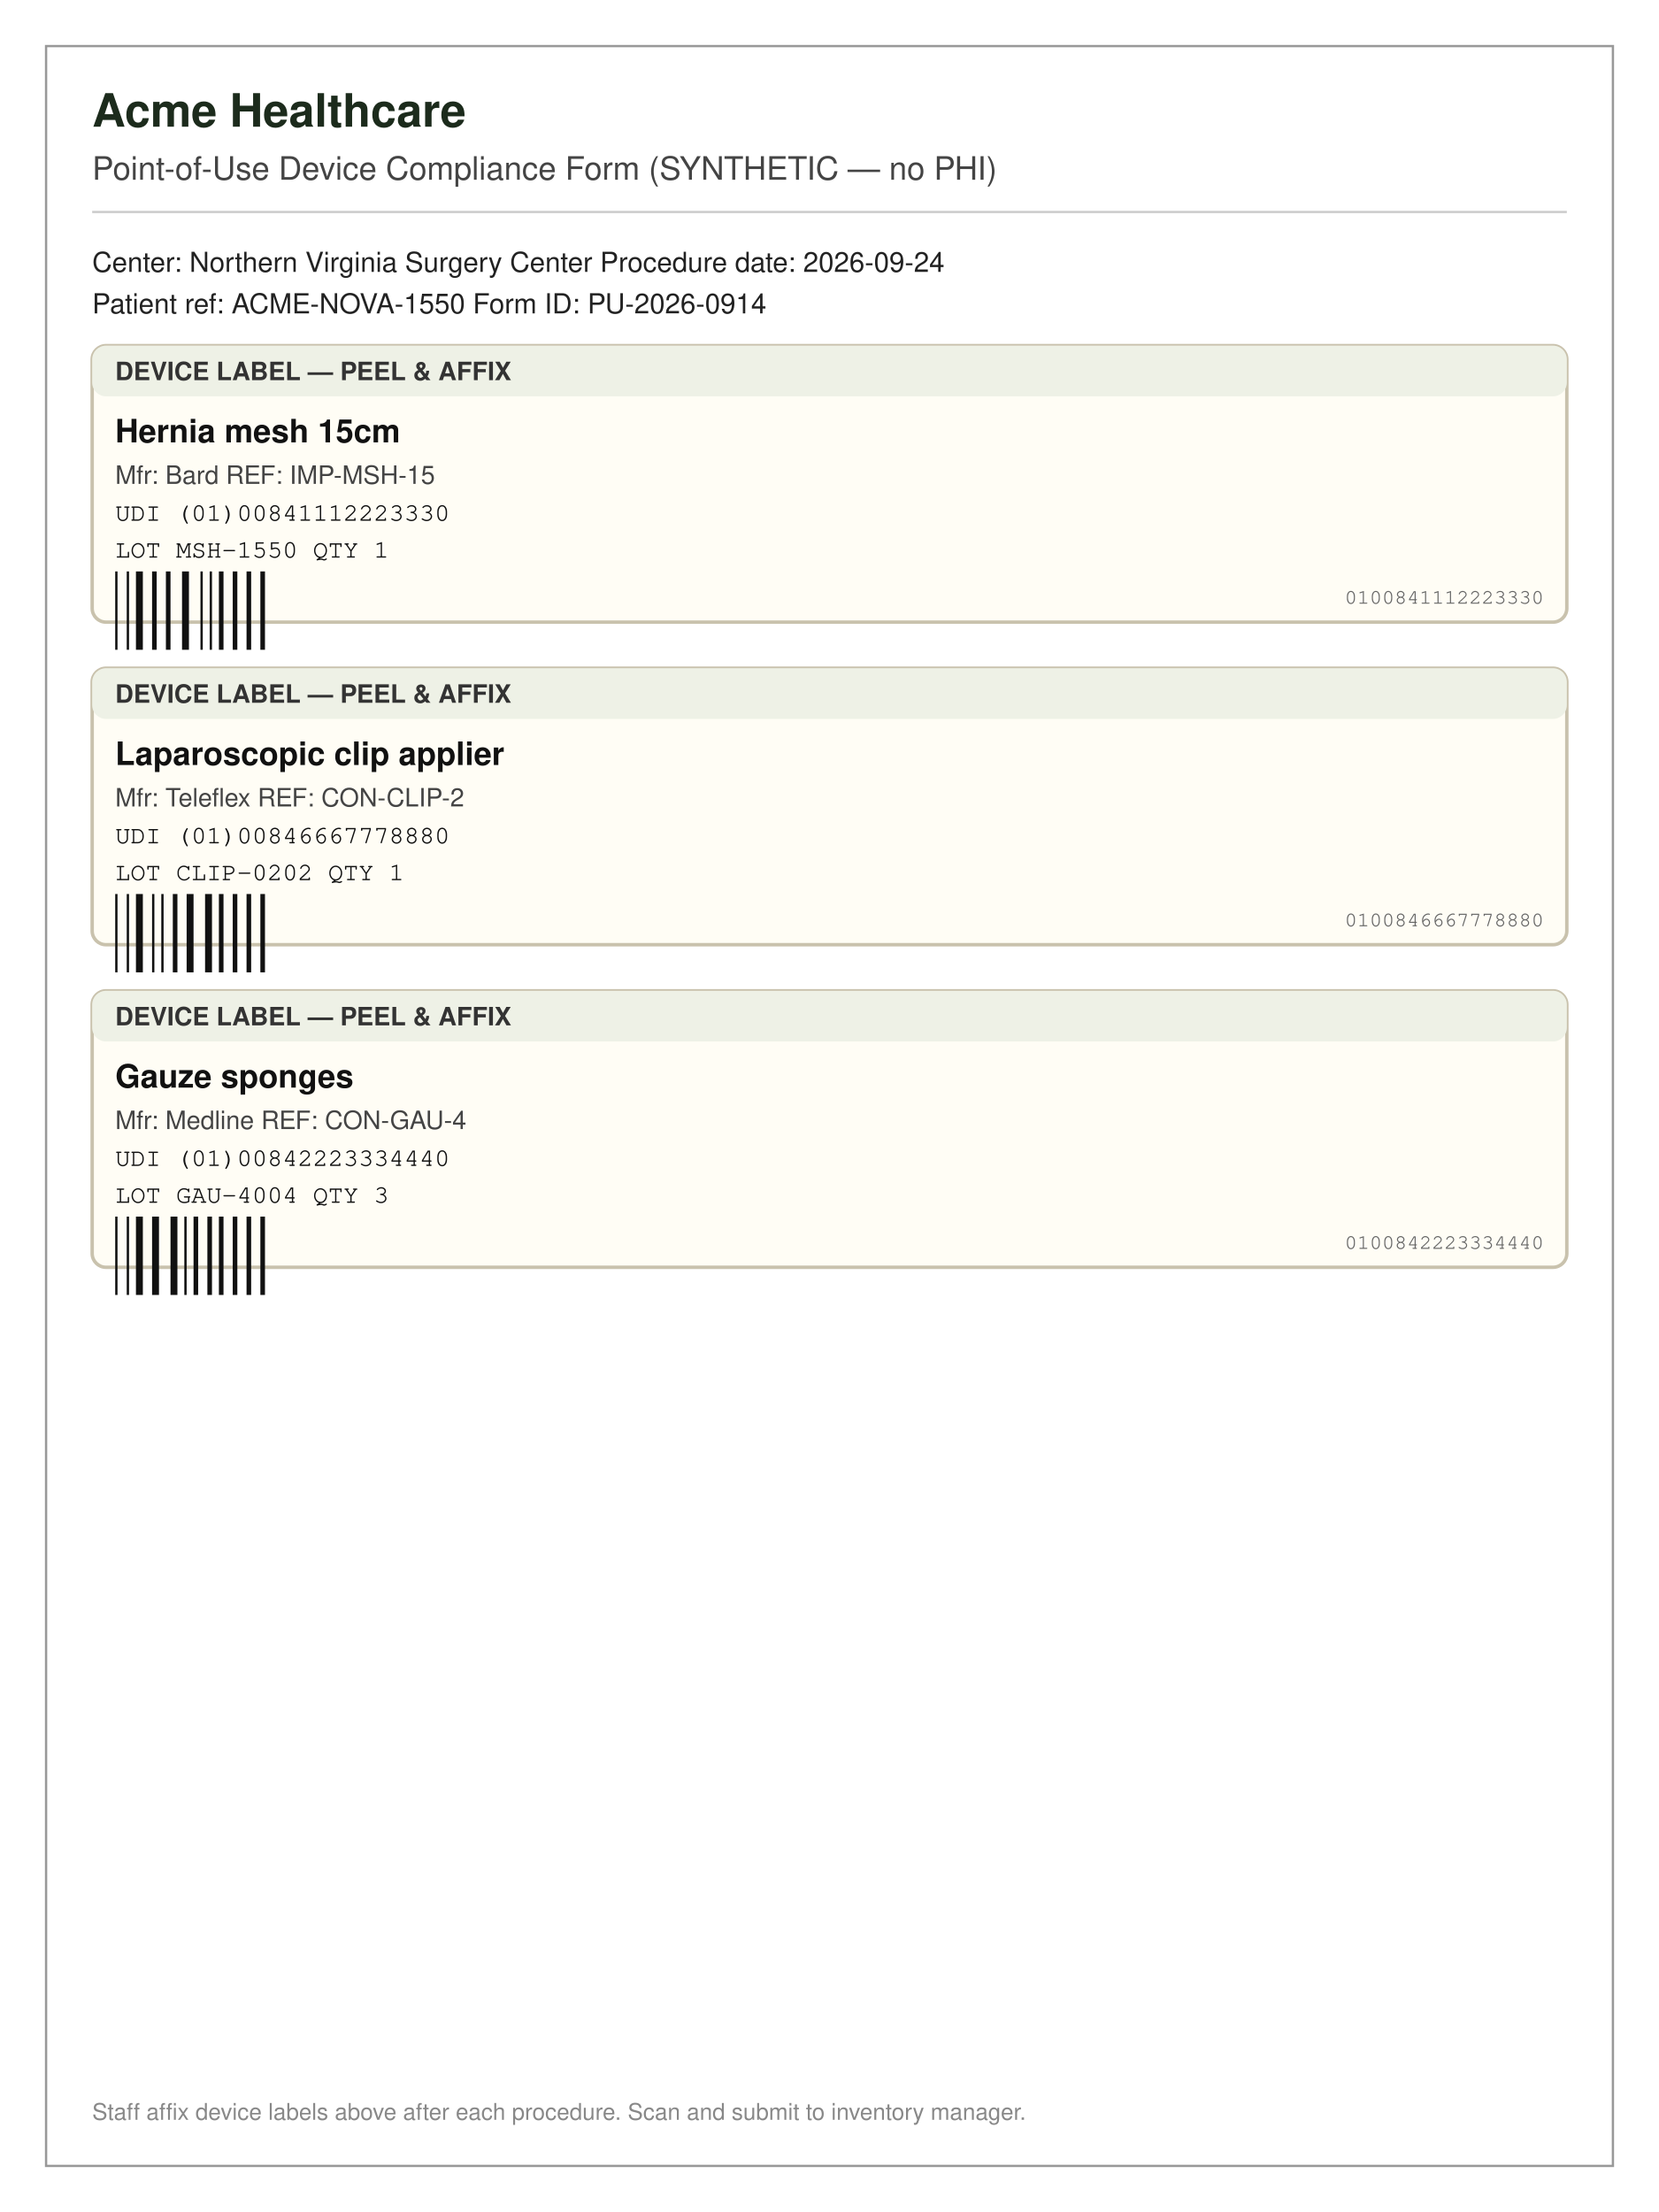
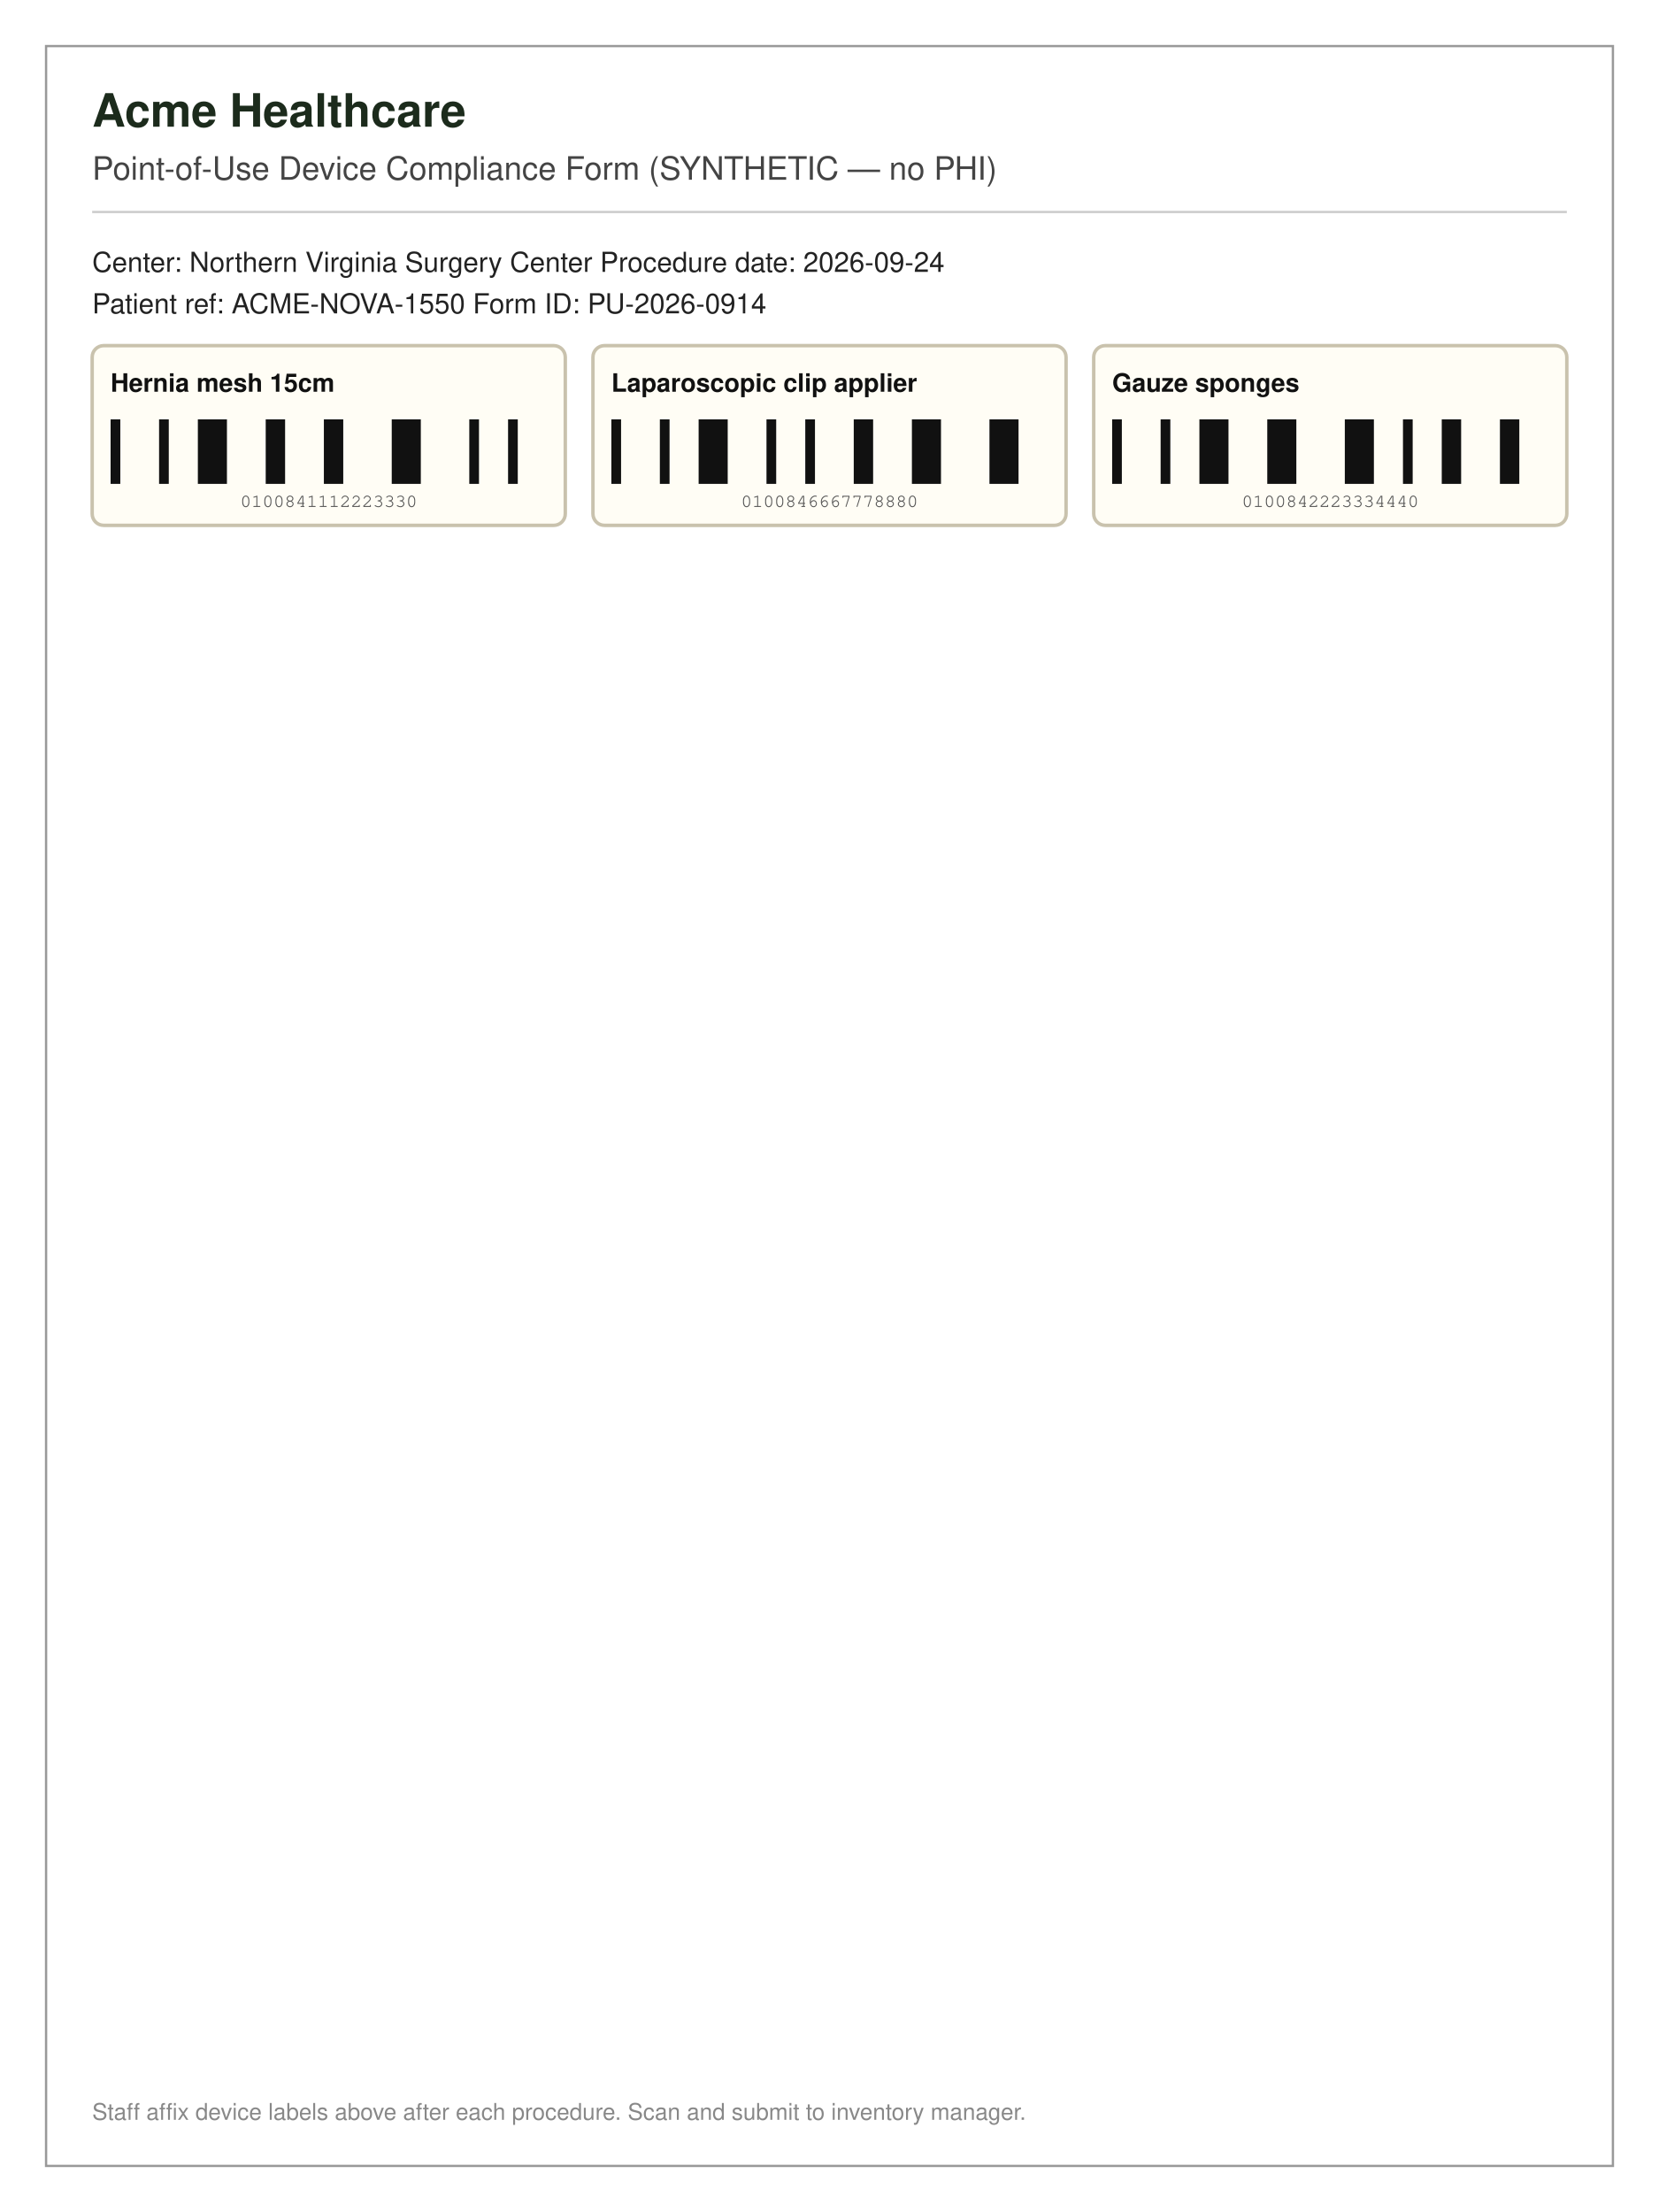
<svg xmlns="http://www.w3.org/2000/svg" width="720" height="960" viewBox="0 0 720 960">
  <rect width="720" height="960" fill="#ffffff" />
  <rect x="20" y="20" width="680" height="920" fill="none" stroke="#999" stroke-width="1" />
  <text x="40" y="55" font-family="Helvetica, Arial" font-size="20" font-weight="bold" fill="#1c2b1c">Acme Healthcare</text>
  <text x="40" y="78" font-family="Helvetica, Arial" font-size="14" fill="#444">Point-of-Use Device Compliance Form (SYNTHETIC — no PHI)</text>
  <line x1="40" y1="92" x2="680" y2="92" stroke="#ccc" stroke-width="1" />
  <text x="40" y="118" font-family="Helvetica, Arial" font-size="12" fill="#222">Center: Northern Virginia Surgery Center      Procedure date: 2026-09-24</text>
  <text x="40" y="136" font-family="Helvetica, Arial" font-size="12" fill="#222">Patient ref: ACME-NOVA-1550      Form ID: PU-2026-0914</text>
  <g transform="translate(40 150)">
-     <rect x="0" y="0" width="640" height="120" rx="6" fill="#fffdf5" stroke="#c9c2ad" stroke-width="1.5" />
-     <rect x="0" y="0" width="640" height="22" rx="6" fill="#eef1e6" />
-     <text x="10" y="15" font-family="Helvetica, Arial" font-size="11" font-weight="bold" fill="#333">DEVICE LABEL — PEEL &amp; AFFIX</text>
-     <text x="10" y="42" font-family="Helvetica, Arial" font-size="14" font-weight="bold" fill="#111">Hernia mesh 15cm</text>
-     <text x="10" y="60" font-family="Helvetica, Arial" font-size="11" fill="#444">Mfr: Bard   REF: IMP-MSH-15</text>
-     <text x="10" y="76" font-family="Courier, monospace" font-size="11" fill="#111">UDI (01)00841112223330</text>
-     <text x="10" y="92" font-family="Courier, monospace" font-size="11" fill="#111">LOT MSH-1550    QTY 1</text>
-     <rect x="10" y="98" width="1" height="34" fill="#111" />
-     <rect x="15" y="98" width="1" height="34" fill="#111" />
-     <rect x="19" y="98" width="3" height="34" fill="#111" />
-     <rect x="26" y="98" width="2" height="34" fill="#111" />
-     <rect x="32" y="98" width="2" height="34" fill="#111" />
-     <rect x="39" y="98" width="3" height="34" fill="#111" />
-     <rect x="47" y="98" width="1" height="34" fill="#111" />
-     <rect x="51" y="98" width="1" height="34" fill="#111" />
-     <rect x="55" y="98" width="2" height="34" fill="#111" />
-     <rect x="61" y="98" width="2" height="34" fill="#111" />
-     <rect x="67" y="98" width="2" height="34" fill="#111" />
-     <rect x="73" y="98" width="2" height="34" fill="#111" />
-     <text x="630" y="112" text-anchor="end" font-family="Courier, monospace" font-size="9" fill="#666">0100841112223330</text>
+     <rect x="0" y="0" width="205.333" height="78" rx="5" fill="#fffdf5" stroke="#c9c2ad" stroke-width="1.5" />
+     <text x="8" y="20" font-family="Helvetica, Arial" font-size="11" font-weight="bold" fill="#111">Hernia mesh 15cm</text>
+     <rect x="8.00" y="32" width="4.21" height="28" fill="#111" />
+     <rect x="29.04" y="32" width="4.21" height="28" fill="#111" />
+     <rect x="45.87" y="32" width="12.62" height="28" fill="#111" />
+     <rect x="75.32" y="32" width="8.41" height="28" fill="#111" />
+     <rect x="100.56" y="32" width="8.41" height="28" fill="#111" />
+     <rect x="130.01" y="32" width="12.62" height="28" fill="#111" />
+     <rect x="163.67" y="32" width="4.21" height="28" fill="#111" />
+     <rect x="180.50" y="32" width="4.21" height="28" fill="#111" />
+     <text x="102.667" y="70" text-anchor="middle" font-family="Courier, monospace" font-size="8" fill="#555">0100841112223330</text>
  </g>
-   <g transform="translate(40 290)">
-     <rect x="0" y="0" width="640" height="120" rx="6" fill="#fffdf5" stroke="#c9c2ad" stroke-width="1.5" />
-     <rect x="0" y="0" width="640" height="22" rx="6" fill="#eef1e6" />
-     <text x="10" y="15" font-family="Helvetica, Arial" font-size="11" font-weight="bold" fill="#333">DEVICE LABEL — PEEL &amp; AFFIX</text>
-     <text x="10" y="42" font-family="Helvetica, Arial" font-size="14" font-weight="bold" fill="#111">Laparoscopic clip applier</text>
-     <text x="10" y="60" font-family="Helvetica, Arial" font-size="11" fill="#444">Mfr: Teleflex   REF: CON-CLIP-2</text>
-     <text x="10" y="76" font-family="Courier, monospace" font-size="11" fill="#111">UDI (01)00846667778880</text>
-     <text x="10" y="92" font-family="Courier, monospace" font-size="11" fill="#111">LOT CLIP-0202    QTY 1</text>
-     <rect x="10" y="98" width="1" height="34" fill="#111" />
-     <rect x="15" y="98" width="1" height="34" fill="#111" />
-     <rect x="19" y="98" width="3" height="34" fill="#111" />
-     <rect x="26" y="98" width="1" height="34" fill="#111" />
-     <rect x="30" y="98" width="1" height="34" fill="#111" />
-     <rect x="35" y="98" width="2" height="34" fill="#111" />
-     <rect x="41" y="98" width="3" height="34" fill="#111" />
-     <rect x="49" y="98" width="3" height="34" fill="#111" />
-     <rect x="55" y="98" width="2" height="34" fill="#111" />
-     <rect x="61" y="98" width="2" height="34" fill="#111" />
-     <rect x="67" y="98" width="2" height="34" fill="#111" />
-     <rect x="73" y="98" width="2" height="34" fill="#111" />
-     <text x="630" y="112" text-anchor="end" font-family="Courier, monospace" font-size="9" fill="#666">0100846667778880</text>
+   <g transform="translate(257.3333 150)">
+     <rect x="0" y="0" width="205.333" height="78" rx="5" fill="#fffdf5" stroke="#c9c2ad" stroke-width="1.5" />
+     <text x="8" y="20" font-family="Helvetica, Arial" font-size="11" font-weight="bold" fill="#111">Laparoscopic clip applier</text>
+     <rect x="8.00" y="32" width="4.21" height="28" fill="#111" />
+     <rect x="29.04" y="32" width="4.21" height="28" fill="#111" />
+     <rect x="45.87" y="32" width="12.62" height="28" fill="#111" />
+     <rect x="75.32" y="32" width="4.21" height="28" fill="#111" />
+     <rect x="92.15" y="32" width="4.21" height="28" fill="#111" />
+     <rect x="113.19" y="32" width="8.41" height="28" fill="#111" />
+     <rect x="138.43" y="32" width="12.62" height="28" fill="#111" />
+     <rect x="172.09" y="32" width="12.62" height="28" fill="#111" />
+     <text x="102.667" y="70" text-anchor="middle" font-family="Courier, monospace" font-size="8" fill="#555">0100846667778880</text>
  </g>
-   <g transform="translate(40 430)">
-     <rect x="0" y="0" width="640" height="120" rx="6" fill="#fffdf5" stroke="#c9c2ad" stroke-width="1.5" />
-     <rect x="0" y="0" width="640" height="22" rx="6" fill="#eef1e6" />
-     <text x="10" y="15" font-family="Helvetica, Arial" font-size="11" font-weight="bold" fill="#333">DEVICE LABEL — PEEL &amp; AFFIX</text>
-     <text x="10" y="42" font-family="Helvetica, Arial" font-size="14" font-weight="bold" fill="#111">Gauze sponges</text>
-     <text x="10" y="60" font-family="Helvetica, Arial" font-size="11" fill="#444">Mfr: Medline   REF: CON-GAU-4</text>
-     <text x="10" y="76" font-family="Courier, monospace" font-size="11" fill="#111">UDI (01)00842223334440</text>
-     <text x="10" y="92" font-family="Courier, monospace" font-size="11" fill="#111">LOT GAU-4004    QTY 3</text>
-     <rect x="10" y="98" width="1" height="34" fill="#111" />
-     <rect x="15" y="98" width="1" height="34" fill="#111" />
-     <rect x="19" y="98" width="3" height="34" fill="#111" />
-     <rect x="26" y="98" width="3" height="34" fill="#111" />
-     <rect x="34" y="98" width="3" height="34" fill="#111" />
-     <rect x="40" y="98" width="1" height="34" fill="#111" />
-     <rect x="44" y="98" width="2" height="34" fill="#111" />
-     <rect x="50" y="98" width="2" height="34" fill="#111" />
-     <rect x="55" y="98" width="2" height="34" fill="#111" />
-     <rect x="61" y="98" width="2" height="34" fill="#111" />
-     <rect x="67" y="98" width="2" height="34" fill="#111" />
-     <rect x="73" y="98" width="2" height="34" fill="#111" />
-     <text x="630" y="112" text-anchor="end" font-family="Courier, monospace" font-size="9" fill="#666">0100842223334440</text>
+   <g transform="translate(474.6667 150)">
+     <rect x="0" y="0" width="205.333" height="78" rx="5" fill="#fffdf5" stroke="#c9c2ad" stroke-width="1.5" />
+     <text x="8" y="20" font-family="Helvetica, Arial" font-size="11" font-weight="bold" fill="#111">Gauze sponges</text>
+     <rect x="8.00" y="32" width="4.21" height="28" fill="#111" />
+     <rect x="29.04" y="32" width="4.21" height="28" fill="#111" />
+     <rect x="45.87" y="32" width="12.62" height="28" fill="#111" />
+     <rect x="75.32" y="32" width="12.62" height="28" fill="#111" />
+     <rect x="108.98" y="32" width="12.62" height="28" fill="#111" />
+     <rect x="134.22" y="32" width="4.21" height="28" fill="#111" />
+     <rect x="151.05" y="32" width="8.41" height="28" fill="#111" />
+     <rect x="176.30" y="32" width="8.41" height="28" fill="#111" />
+     <text x="102.667" y="70" text-anchor="middle" font-family="Courier, monospace" font-size="8" fill="#555">0100842223334440</text>
  </g>
  <text x="40" y="920" font-family="Helvetica, Arial" font-size="10" fill="#888">Staff affix device labels above after each procedure. Scan and submit to inventory manager.</text>
</svg>
